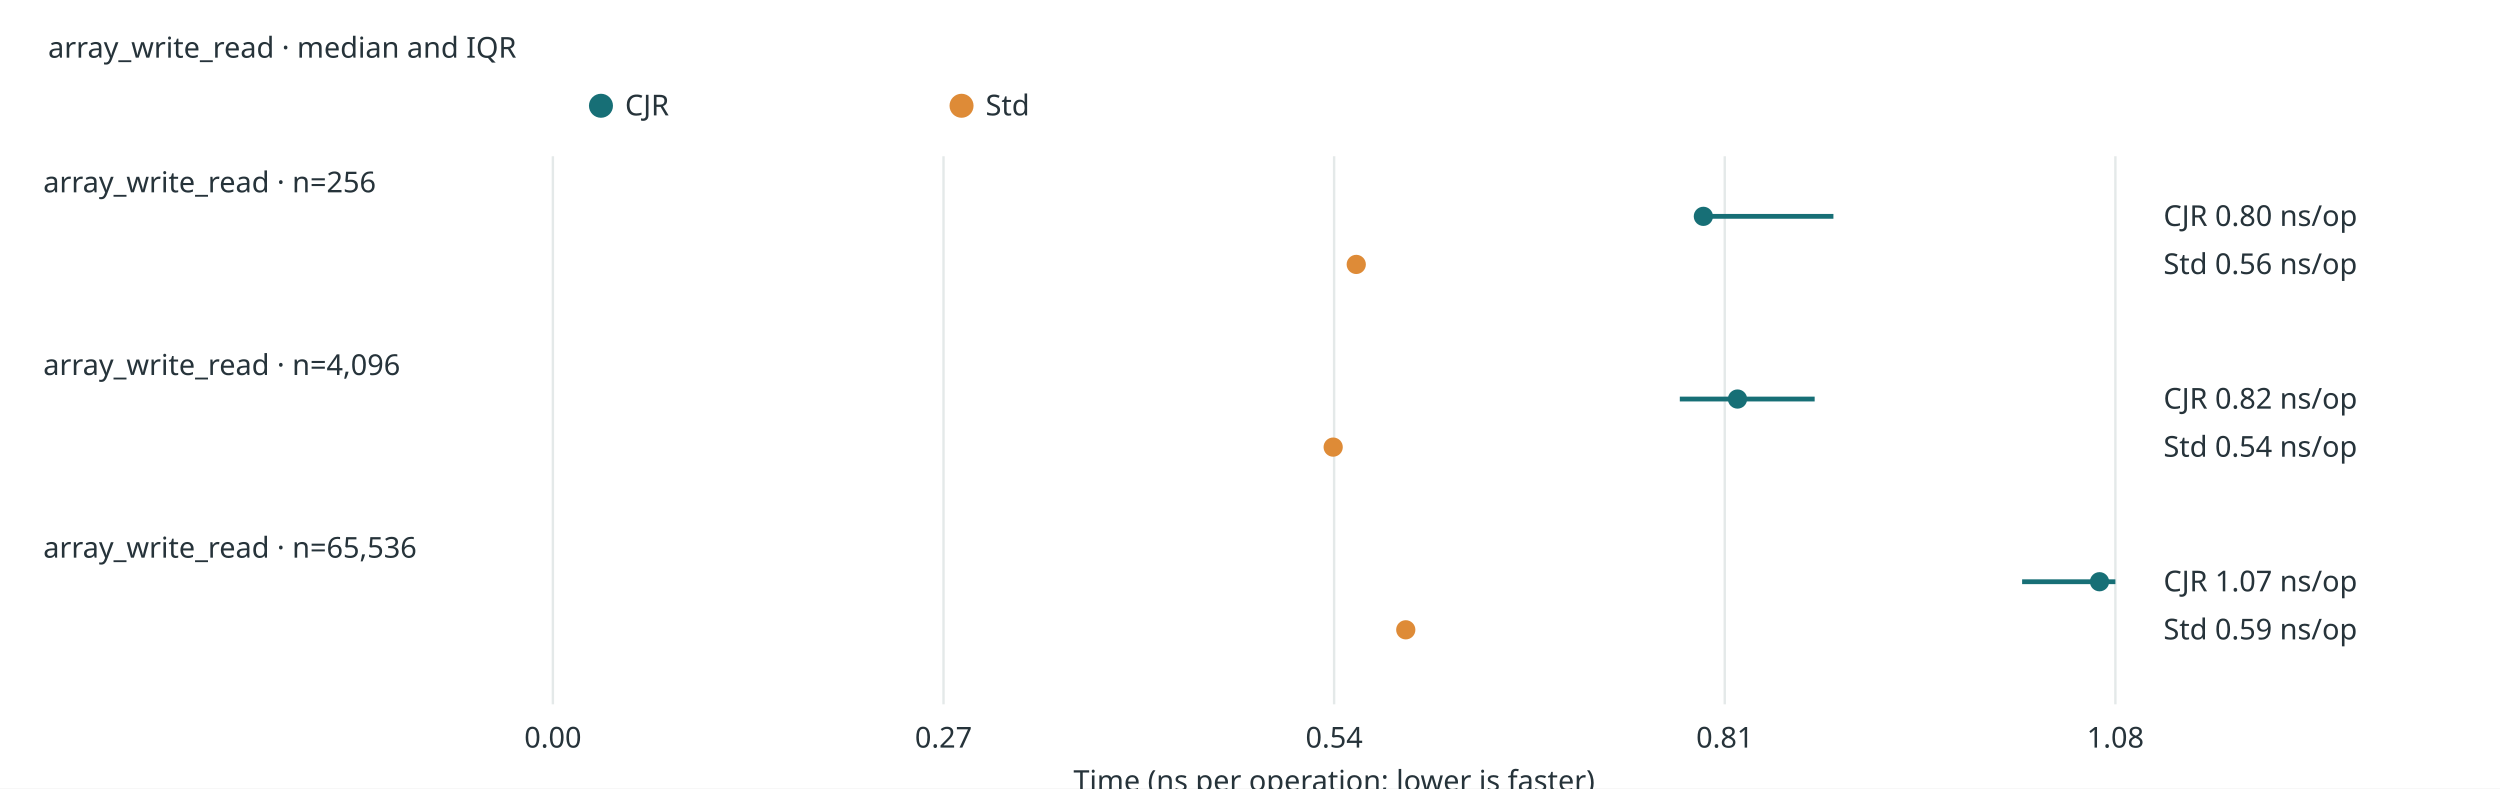
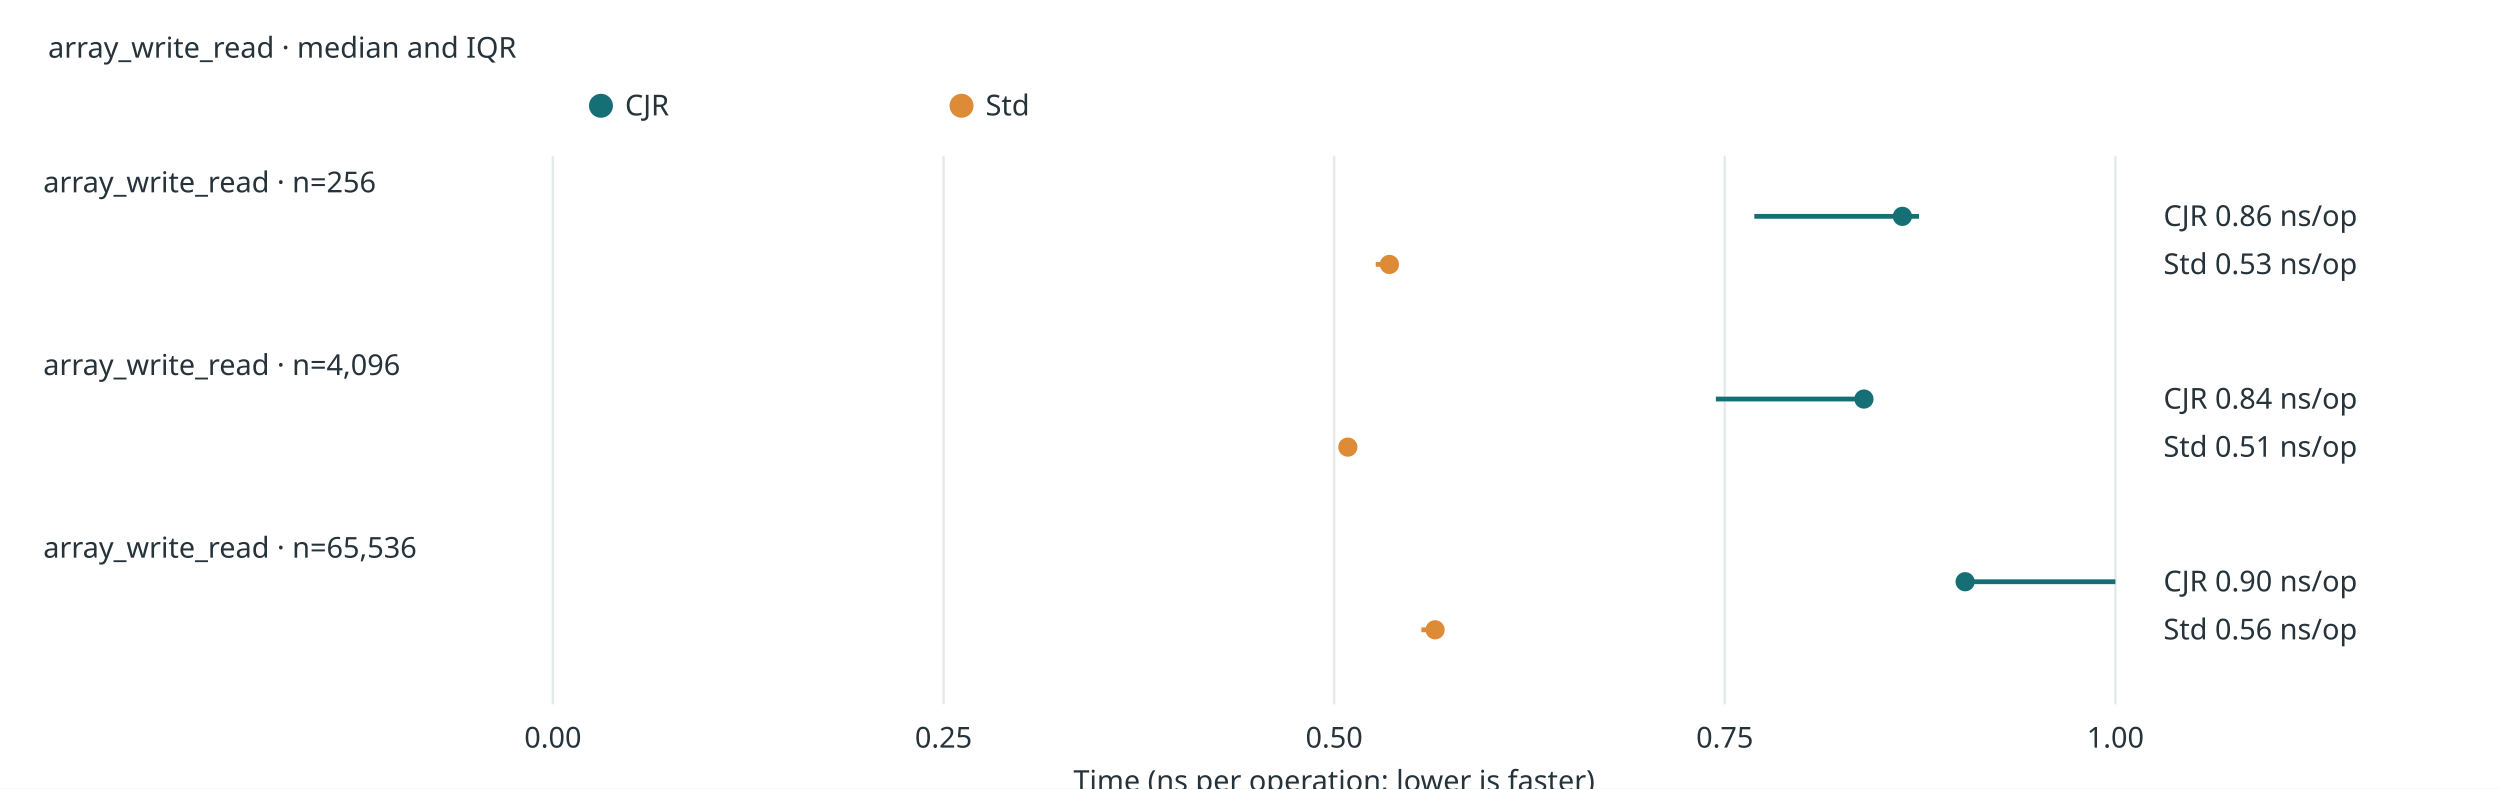
<svg xmlns="http://www.w3.org/2000/svg" viewBox="0 0 1040 328" role="img">
  <style>text{font:12px system-ui;fill:#26333a}.axis{stroke:#9aa7aa}.grid{stroke:#e4e9e9}</style>
  <rect width="100%" height="100%" fill="white" />
  <text x="20" y="24" font-size="17">array_write_read · median and IQR</text>
  <circle cx="250" cy="44" r="5" fill="#176f76" />
  <text x="260" y="48">CJR</text>
  <circle cx="400" cy="44" r="5" fill="#de8b37" />
  <text x="410" y="48">Std</text>
  <path d="M 230.0 65 V 293" class="grid" />
  <text x="230.0" y="311" text-anchor="middle">0.00</text>
  <path d="M 392.5 65 V 293" class="grid" />
-   <text x="392.5" y="311" text-anchor="middle">0.27</text>
+   <text x="392.5" y="311" text-anchor="middle">0.25</text>
  <path d="M 555.0 65 V 293" class="grid" />
-   <text x="555.0" y="311" text-anchor="middle">0.54</text>
+   <text x="555.0" y="311" text-anchor="middle">0.50</text>
  <path d="M 717.5 65 V 293" class="grid" />
-   <text x="717.5" y="311" text-anchor="middle">0.81</text>
+   <text x="717.5" y="311" text-anchor="middle">0.75</text>
  <path d="M 880.0 65 V 293" class="grid" />
-   <text x="880.0" y="311" text-anchor="middle">1.08</text>
+   <text x="880.0" y="311" text-anchor="middle">1.00</text>
  <text x="555" y="329" text-anchor="middle">Time (ns per operation; lower is faster)</text>
  <text x="18" y="80">array_write_read · n=256</text>
  <g>
-     <path d="M 706.3 90 H 762.7" stroke="#176f76" stroke-width="2" />
-     <circle cx="708.6" cy="90" r="4" fill="#176f76" />
-     <text x="900" y="94">CJR 0.80 ns/op</text>
+     <path d="M 729.8 90 H 798.3" stroke="#176f76" stroke-width="2" />
+     <circle cx="791.4" cy="90" r="4" fill="#176f76" />
+     <text x="900" y="94">CJR 0.86 ns/op</text>
  </g>
  <g>
-     <path d="M 561.4 110 H 565.5" stroke="#de8b37" stroke-width="2" />
-     <circle cx="564.2" cy="110" r="4" fill="#de8b37" />
-     <text x="900" y="114">Std 0.56 ns/op</text>
+     <path d="M 572.3 110 H 579.1" stroke="#de8b37" stroke-width="2" />
+     <circle cx="578.0" cy="110" r="4" fill="#de8b37" />
+     <text x="900" y="114">Std 0.53 ns/op</text>
  </g>
  <text x="18" y="156">array_write_read · n=4,096</text>
  <g>
-     <path d="M 698.8 166 H 754.9" stroke="#176f76" stroke-width="2" />
-     <circle cx="722.8" cy="166" r="4" fill="#176f76" />
-     <text x="900" y="170">CJR 0.82 ns/op</text>
+     <path d="M 713.8 166 H 777.1" stroke="#176f76" stroke-width="2" />
+     <circle cx="775.4" cy="166" r="4" fill="#176f76" />
+     <text x="900" y="170">CJR 0.84 ns/op</text>
  </g>
  <g>
-     <path d="M 552.9 186 H 556.1" stroke="#de8b37" stroke-width="2" />
-     <circle cx="554.6" cy="186" r="4" fill="#de8b37" />
-     <text x="900" y="190">Std 0.54 ns/op</text>
+     <path d="M 559.4 186 H 562.9" stroke="#de8b37" stroke-width="2" />
+     <circle cx="560.7" cy="186" r="4" fill="#de8b37" />
+     <text x="900" y="190">Std 0.51 ns/op</text>
  </g>
  <text x="18" y="232">array_write_read · n=65,536</text>
  <g>
-     <path d="M 841.2 242 H 880.0" stroke="#176f76" stroke-width="2" />
-     <circle cx="873.4" cy="242" r="4" fill="#176f76" />
-     <text x="900" y="246">CJR 1.07 ns/op</text>
+     <path d="M 813.7 242 H 880.0" stroke="#176f76" stroke-width="2" />
+     <circle cx="817.5" cy="242" r="4" fill="#176f76" />
+     <text x="900" y="246">CJR 0.90 ns/op</text>
  </g>
  <g>
-     <path d="M 582.6 262 H 587.0" stroke="#de8b37" stroke-width="2" />
-     <circle cx="584.8" cy="262" r="4" fill="#de8b37" />
-     <text x="900" y="266">Std 0.59 ns/op</text>
+     <path d="M 591.3 262 H 597.8" stroke="#de8b37" stroke-width="2" />
+     <circle cx="597.0" cy="262" r="4" fill="#de8b37" />
+     <text x="900" y="266">Std 0.56 ns/op</text>
  </g>
</svg>
